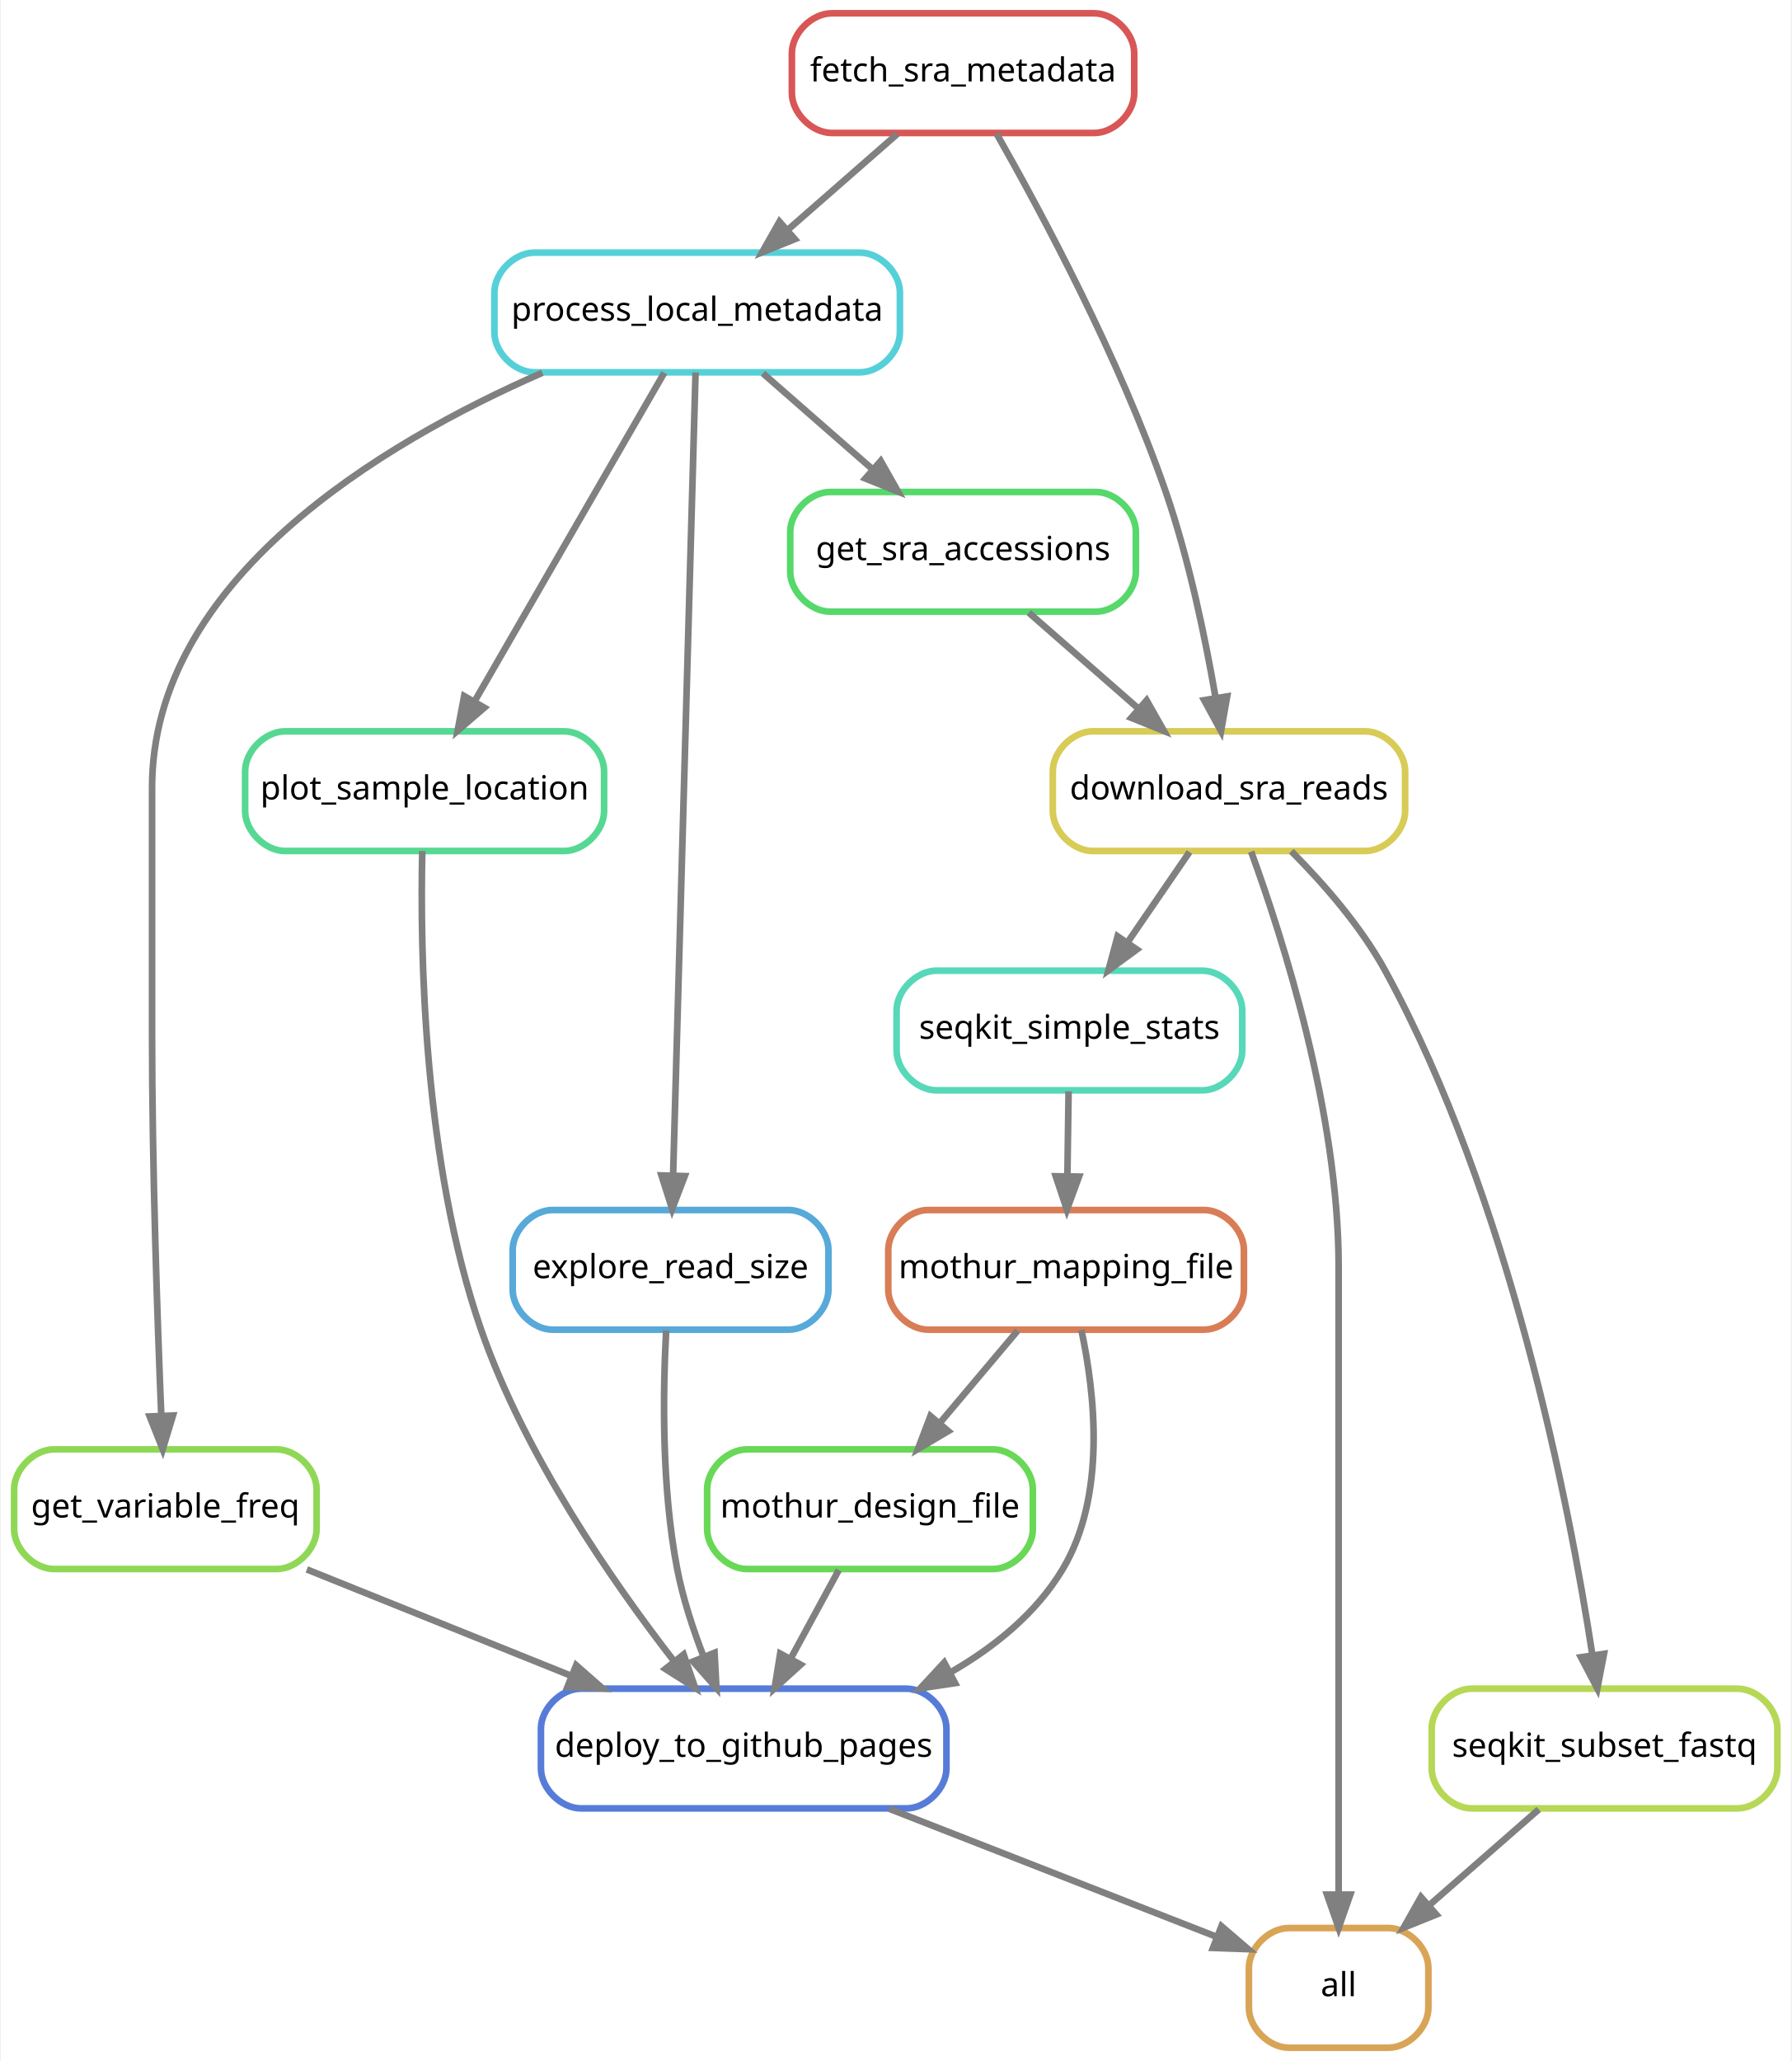
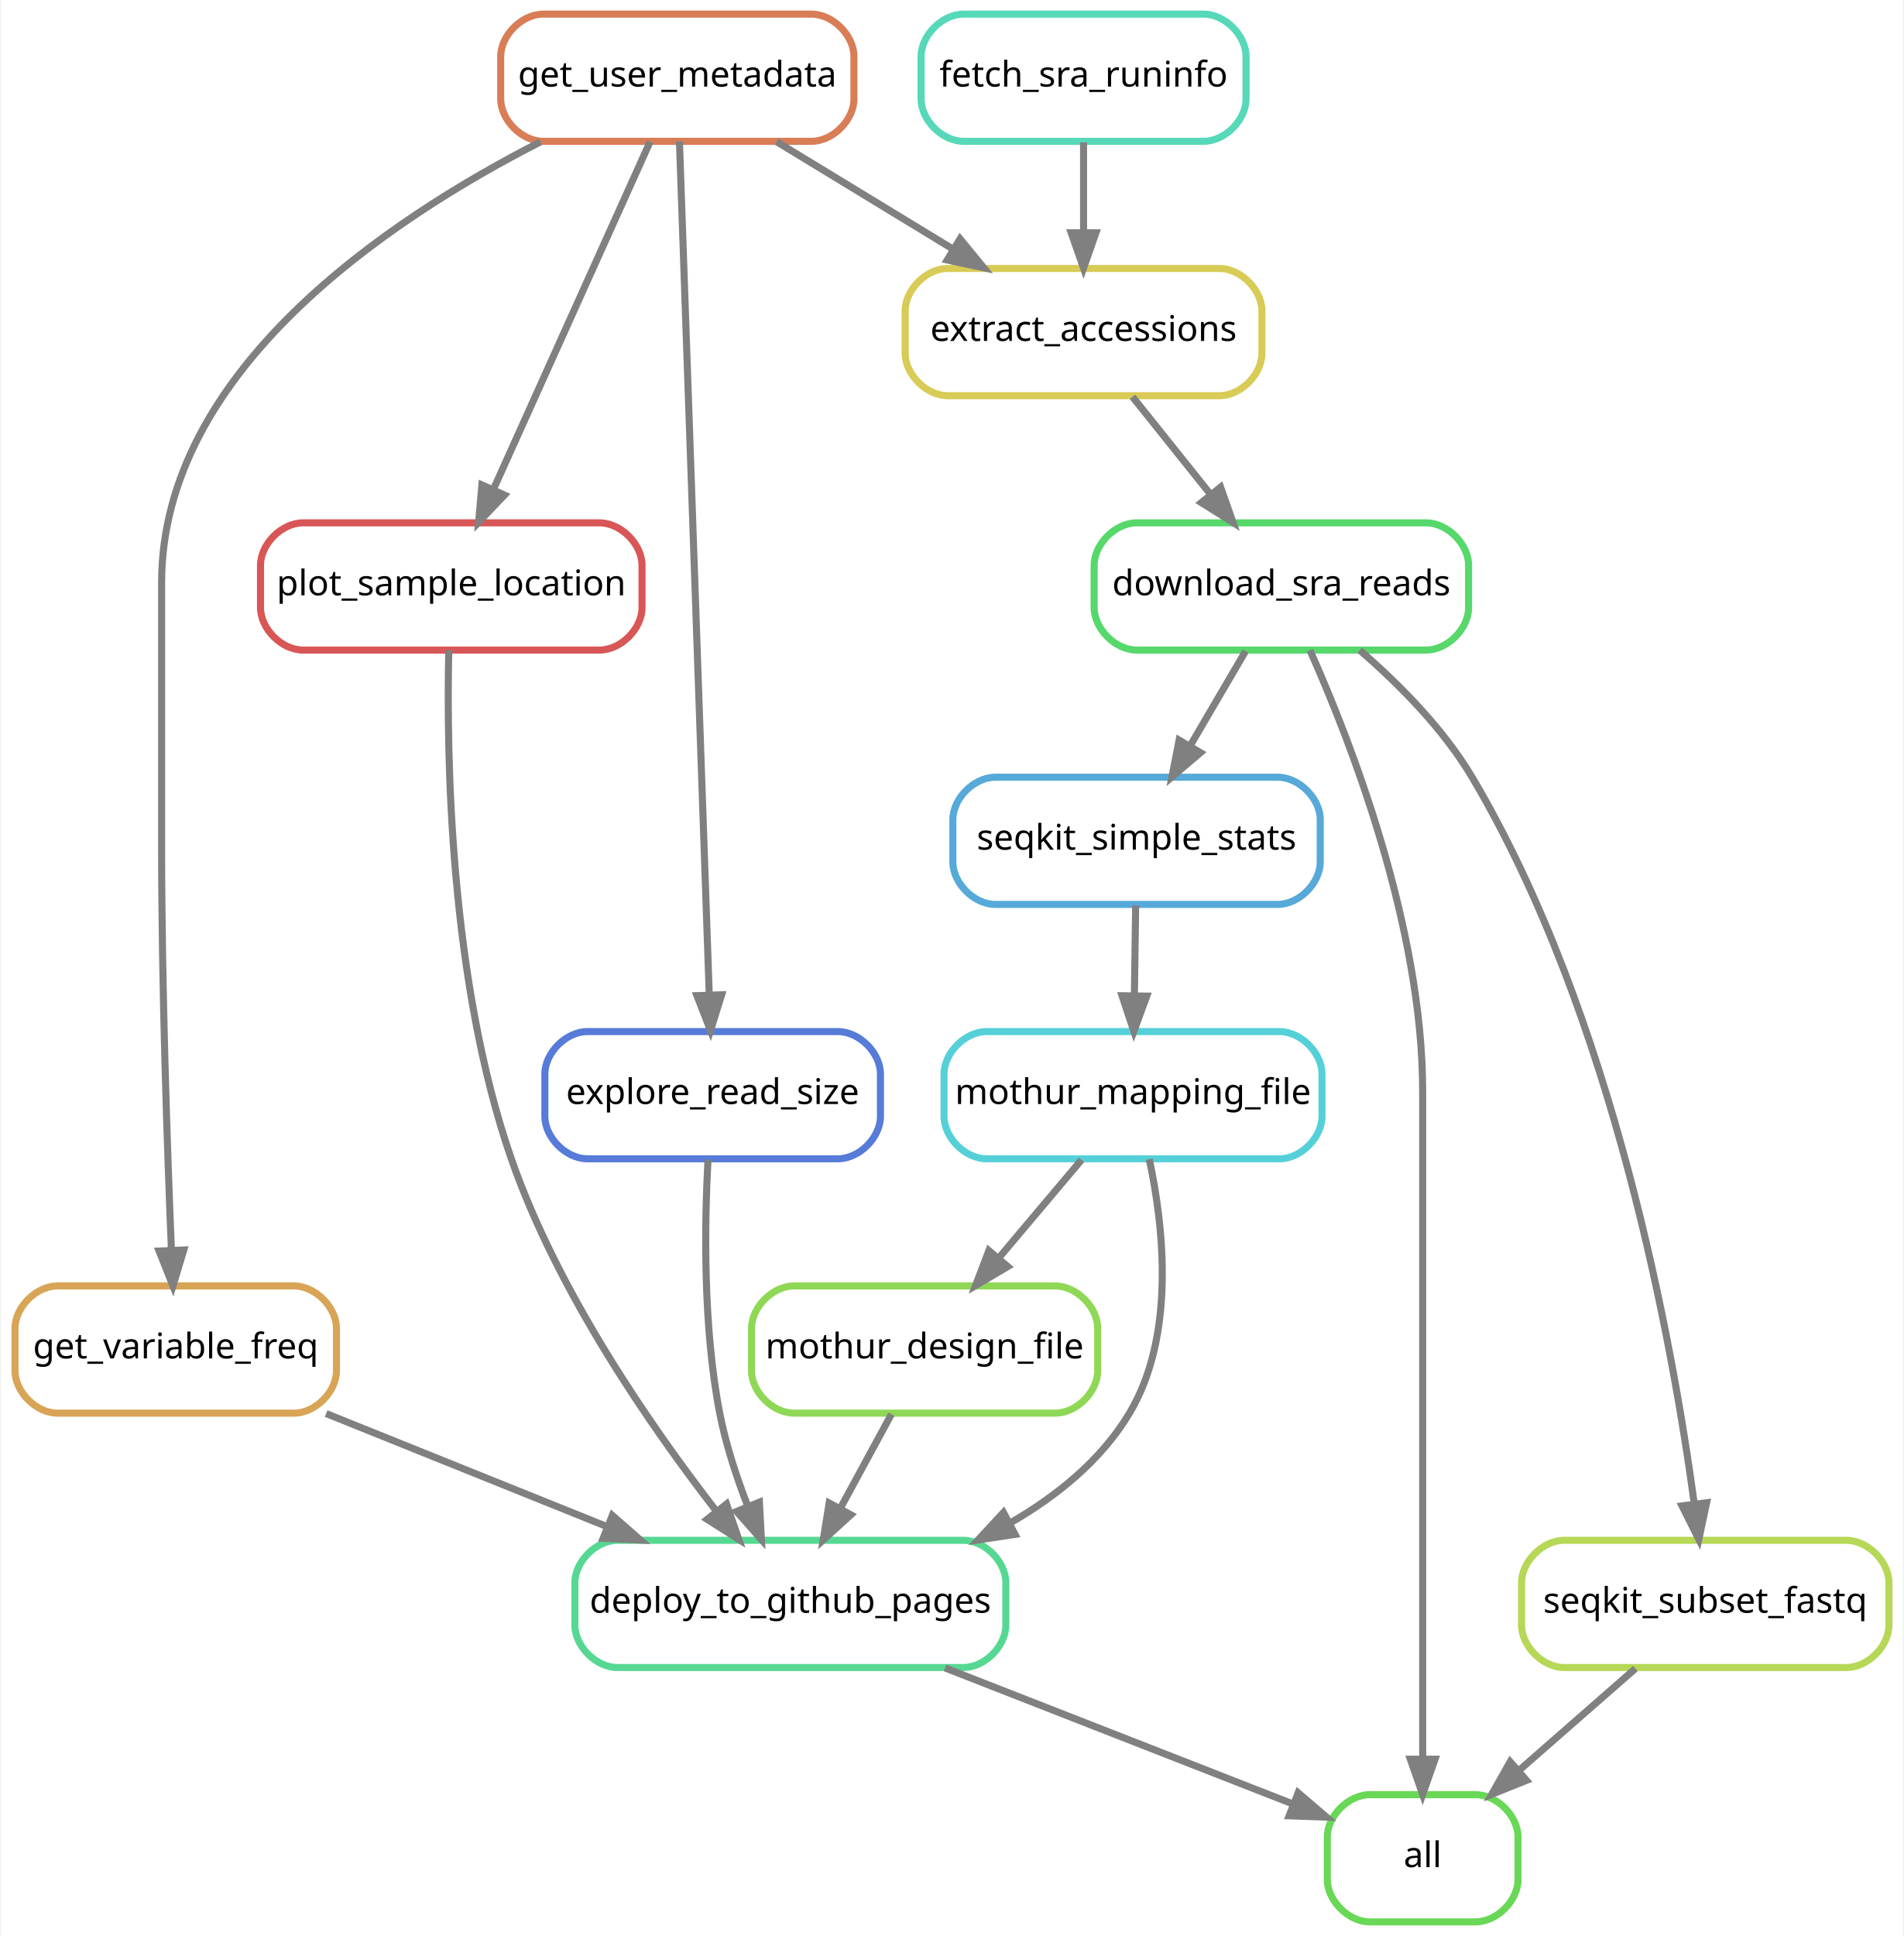
- <svg xmlns="http://www.w3.org/2000/svg" width="539pt" height="620pt" viewBox="0.00 0.00 538.50 620.00">
-   <g id="graph0" class="graph" transform="scale(1 1) rotate(0) translate(4 616)">
-     <polygon fill="white" stroke="none" points="-4,4 -4,-616 534.5,-616 534.5,4 -4,4" />
+ <svg xmlns="http://www.w3.org/2000/svg" width="539pt" height="548pt" viewBox="0.00 0.00 538.50 548.00">
+   <g id="graph0" class="graph" transform="scale(1 1) rotate(0) translate(4 544)">
+     <polygon fill="white" stroke="none" points="-4,4 -4,-544 534.5,-544 534.5,4 -4,4" />
    <g id="node1" class="node">
-       <path fill="none" stroke="#d8a456" stroke-width="2" d="M413.5,-36C413.5,-36 383.5,-36 383.5,-36 377.5,-36 371.5,-30 371.5,-24 371.5,-24 371.5,-12 371.5,-12 371.5,-6 377.5,0 383.5,0 383.5,0 413.5,0 413.5,0 419.5,0 425.5,-6 425.5,-12 425.5,-12 425.5,-24 425.5,-24 425.5,-30 419.5,-36 413.5,-36" />
+       <path fill="none" stroke="#68d856" stroke-width="2" d="M413.5,-36C413.5,-36 383.5,-36 383.5,-36 377.5,-36 371.5,-30 371.5,-24 371.5,-24 371.5,-12 371.5,-12 371.5,-6 377.5,0 383.5,0 383.5,0 413.5,0 413.5,0 419.5,0 425.5,-6 425.5,-12 425.5,-12 425.5,-24 425.5,-24 425.5,-30 419.5,-36 413.5,-36" />
      <text text-anchor="middle" x="398.5" y="-15.5" font-family="sans" font-size="10.00">all</text>
    </g>
    <g id="node2" class="node">
-       <path fill="none" stroke="#567bd8" stroke-width="2" d="M268.5,-108C268.5,-108 170.5,-108 170.5,-108 164.5,-108 158.5,-102 158.5,-96 158.5,-96 158.5,-84 158.5,-84 158.5,-78 164.5,-72 170.5,-72 170.5,-72 268.5,-72 268.5,-72 274.5,-72 280.5,-78 280.5,-84 280.5,-84 280.5,-96 280.5,-96 280.5,-102 274.5,-108 268.5,-108" />
+       <path fill="none" stroke="#56d892" stroke-width="2" d="M268.5,-108C268.5,-108 170.5,-108 170.5,-108 164.5,-108 158.5,-102 158.5,-96 158.5,-96 158.5,-84 158.5,-84 158.5,-78 164.5,-72 170.5,-72 170.5,-72 268.5,-72 268.5,-72 274.5,-72 280.5,-78 280.5,-84 280.5,-84 280.5,-96 280.5,-96 280.5,-102 274.5,-108 268.5,-108" />
      <text text-anchor="middle" x="219.5" y="-87.5" font-family="sans" font-size="10.00">deploy_to_github_pages</text>
    </g>
-     <g id="edge3" class="edge">
+     <g id="edge1" class="edge">
      <path fill="none" stroke="grey" stroke-width="2" d="M263.29,-71.88C293.47,-60.07 333.14,-44.56 361.69,-33.4" />
      <polygon fill="grey" stroke="grey" stroke-width="2" points="363.25,-36.54 371.29,-29.64 360.7,-30.02 363.25,-36.54" />
    </g>
    <g id="node3" class="node">
-       <path fill="none" stroke="#8fd856" stroke-width="2" d="M79,-180C79,-180 12,-180 12,-180 6,-180 0,-174 0,-168 0,-168 0,-156 0,-156 0,-150 6,-144 12,-144 12,-144 79,-144 79,-144 85,-144 91,-150 91,-156 91,-156 91,-168 91,-168 91,-174 85,-180 79,-180" />
+       <path fill="none" stroke="#d8a456" stroke-width="2" d="M79,-180C79,-180 12,-180 12,-180 6,-180 0,-174 0,-168 0,-168 0,-156 0,-156 0,-150 6,-144 12,-144 12,-144 79,-144 79,-144 85,-144 91,-150 91,-156 91,-156 91,-168 91,-168 91,-174 85,-180 79,-180" />
      <text text-anchor="middle" x="45.5" y="-159.5" font-family="sans" font-size="10.00">get_variable_freq</text>
    </g>
    <g id="edge5" class="edge">
      <path fill="none" stroke="grey" stroke-width="2" d="M88.07,-143.88C112.06,-134.22 142.23,-122.09 167.6,-111.88" />
      <polygon fill="grey" stroke="grey" stroke-width="2" points="169.1,-115.05 177.07,-108.07 166.49,-108.55 169.1,-115.05" />
    </g>
    <g id="node4" class="node">
-       <path fill="none" stroke="#56d0d8" stroke-width="2" d="M254.5,-540C254.5,-540 156.5,-540 156.5,-540 150.5,-540 144.5,-534 144.5,-528 144.5,-528 144.5,-516 144.5,-516 144.5,-510 150.5,-504 156.5,-504 156.5,-504 254.5,-504 254.5,-504 260.5,-504 266.5,-510 266.5,-516 266.5,-516 266.5,-528 266.5,-528 266.5,-534 260.5,-540 254.5,-540" />
-       <text text-anchor="middle" x="205.5" y="-519.5" font-family="sans" font-size="10.00">process_local_metadata</text>
+       <path fill="none" stroke="#d87d56" stroke-width="2" d="M225.5,-540C225.5,-540 149.5,-540 149.5,-540 143.5,-540 137.5,-534 137.5,-528 137.5,-528 137.5,-516 137.5,-516 137.5,-510 143.5,-504 149.5,-504 149.5,-504 225.5,-504 225.5,-504 231.5,-504 237.5,-510 237.5,-516 237.5,-516 237.5,-528 237.5,-528 237.5,-534 231.5,-540 225.5,-540" />
+       <text text-anchor="middle" x="187.5" y="-519.5" font-family="sans" font-size="10.00">get_user_metadata</text>
    </g>
    <g id="edge9" class="edge">
-       <path fill="none" stroke="grey" stroke-width="2" d="M158.94,-503.87C110.46,-482.67 41.5,-441.52 41.5,-379 41.5,-379 41.5,-379 41.5,-305 41.5,-264.98 43.11,-218.64 44.28,-190.07" />
+       <path fill="none" stroke="grey" stroke-width="2" d="M148.76,-503.85C105.5,-481.75 41.5,-438.93 41.5,-379 41.5,-379 41.5,-379 41.5,-305 41.5,-264.98 43.11,-218.64 44.28,-190.07" />
      <polygon fill="grey" stroke="grey" stroke-width="2" points="47.78,-190.18 44.71,-180.04 40.79,-189.89 47.78,-190.18" />
    </g>
-     <g id="node6" class="node">
-       <path fill="none" stroke="#56d892" stroke-width="2" d="M165.5,-396C165.5,-396 81.5,-396 81.5,-396 75.5,-396 69.5,-390 69.5,-384 69.5,-384 69.5,-372 69.5,-372 69.5,-366 75.5,-360 81.5,-360 81.5,-360 165.5,-360 165.5,-360 171.5,-360 177.5,-366 177.5,-372 177.5,-372 177.5,-384 177.5,-384 177.5,-390 171.5,-396 165.5,-396" />
+     <g id="node5" class="node">
+       <path fill="none" stroke="#d85656" stroke-width="2" d="M165.5,-396C165.5,-396 81.5,-396 81.5,-396 75.5,-396 69.5,-390 69.5,-384 69.5,-384 69.5,-372 69.5,-372 69.5,-366 75.5,-360 81.5,-360 81.5,-360 165.5,-360 165.5,-360 171.5,-360 177.5,-366 177.5,-372 177.5,-372 177.5,-384 177.5,-384 177.5,-390 171.5,-396 165.5,-396" />
      <text text-anchor="middle" x="123.5" y="-375.5" font-family="sans" font-size="10.00">plot_sample_location</text>
    </g>
-     <g id="edge11" class="edge">
-       <path fill="none" stroke="grey" stroke-width="2" d="M195.61,-503.87C181.39,-479.24 155.05,-433.64 138.45,-404.88" />
-       <polygon fill="grey" stroke="grey" stroke-width="2" points="141.46,-403.1 133.43,-396.19 135.4,-406.6 141.46,-403.1" />
+     <g id="edge10" class="edge">
+       <path fill="none" stroke="grey" stroke-width="2" d="M179.78,-503.87C168.78,-479.46 148.48,-434.43 135.5,-405.64" />
+       <polygon fill="grey" stroke="grey" stroke-width="2" points="138.55,-403.87 131.25,-396.19 132.17,-406.74 138.55,-403.87" />
    </g>
-     <g id="node7" class="node">
-       <path fill="none" stroke="#56a9d8" stroke-width="2" d="M233,-252C233,-252 162,-252 162,-252 156,-252 150,-246 150,-240 150,-240 150,-228 150,-228 150,-222 156,-216 162,-216 162,-216 233,-216 233,-216 239,-216 245,-222 245,-228 245,-228 245,-240 245,-240 245,-246 239,-252 233,-252" />
+     <g id="node6" class="node">
+       <path fill="none" stroke="#567bd8" stroke-width="2" d="M233,-252C233,-252 162,-252 162,-252 156,-252 150,-246 150,-240 150,-240 150,-228 150,-228 150,-222 156,-216 162,-216 162,-216 233,-216 233,-216 239,-216 245,-222 245,-228 245,-228 245,-240 245,-240 245,-246 239,-252 233,-252" />
      <text text-anchor="middle" x="197.5" y="-231.5" font-family="sans" font-size="10.00">explore_read_size</text>
    </g>
-     <g id="edge12" class="edge">
-       <path fill="none" stroke="grey" stroke-width="2" d="M205.02,-503.97C203.69,-456.29 199.91,-321.18 198.27,-262.63" />
-       <polygon fill="grey" stroke="grey" stroke-width="2" points="201.76,-262.2 197.98,-252.31 194.77,-262.4 201.76,-262.2" />
-     </g>
-     <g id="node11" class="node">
-       <path fill="none" stroke="#56d86b" stroke-width="2" d="M325.5,-468C325.5,-468 245.5,-468 245.5,-468 239.5,-468 233.5,-462 233.5,-456 233.5,-456 233.5,-444 233.5,-444 233.5,-438 239.5,-432 245.5,-432 245.5,-432 325.5,-432 325.5,-432 331.5,-432 337.5,-438 337.5,-444 337.5,-444 337.5,-456 337.5,-456 337.5,-462 331.5,-468 325.5,-468" />
-       <text text-anchor="middle" x="285.5" y="-447.5" font-family="sans" font-size="10.00">get_sra_accessions</text>
-     </g>
-     <g id="edge17" class="edge">
-       <path fill="none" stroke="grey" stroke-width="2" d="M225.28,-503.7C235.25,-494.97 247.51,-484.24 258.36,-474.75" />
-       <polygon fill="grey" stroke="grey" stroke-width="2" points="260.73,-477.32 265.95,-468.1 256.12,-472.06 260.73,-477.32" />
-     </g>
-     <g id="node5" class="node">
-       <path fill="none" stroke="#d85656" stroke-width="2" d="M325,-612C325,-612 246,-612 246,-612 240,-612 234,-606 234,-600 234,-600 234,-588 234,-588 234,-582 240,-576 246,-576 246,-576 325,-576 325,-576 331,-576 337,-582 337,-588 337,-588 337,-600 337,-600 337,-606 331,-612 325,-612" />
-       <text text-anchor="middle" x="285.5" y="-591.5" font-family="sans" font-size="10.00">fetch_sra_metadata</text>
-     </g>
-     <g id="edge10" class="edge">
-       <path fill="none" stroke="grey" stroke-width="2" d="M265.72,-575.7C255.75,-566.97 243.49,-556.24 232.64,-546.75" />
-       <polygon fill="grey" stroke="grey" stroke-width="2" points="234.88,-544.06 225.05,-540.1 230.27,-549.32 234.88,-544.06" />
+     <g id="edge11" class="edge">
+       <path fill="none" stroke="grey" stroke-width="2" d="M188.1,-503.97C189.76,-456.29 194.49,-321.18 196.53,-262.63" />
+       <polygon fill="grey" stroke="grey" stroke-width="2" points="200.04,-262.42 196.89,-252.31 193.05,-262.18 200.04,-262.42" />
    </g>
    <g id="node10" class="node">
-       <path fill="none" stroke="#d8cb56" stroke-width="2" d="M406.5,-396C406.5,-396 324.5,-396 324.5,-396 318.5,-396 312.5,-390 312.5,-384 312.5,-384 312.5,-372 312.5,-372 312.5,-366 318.5,-360 324.5,-360 324.5,-360 406.5,-360 406.5,-360 412.5,-360 418.5,-366 418.5,-372 418.5,-372 418.5,-384 418.5,-384 418.5,-390 412.5,-396 406.5,-396" />
-       <text text-anchor="middle" x="365.5" y="-375.5" font-family="sans" font-size="10.00">download_sra_reads</text>
+       <path fill="none" stroke="#d8cb56" stroke-width="2" d="M341,-468C341,-468 264,-468 264,-468 258,-468 252,-462 252,-456 252,-456 252,-444 252,-444 252,-438 258,-432 264,-432 264,-432 341,-432 341,-432 347,-432 353,-438 353,-444 353,-444 353,-456 353,-456 353,-462 347,-468 341,-468" />
+       <text text-anchor="middle" x="302.5" y="-447.5" font-family="sans" font-size="10.00">extract_accessions</text>
    </g>
    <g id="edge15" class="edge">
-       <path fill="none" stroke="grey" stroke-width="2" d="M295.59,-575.78C309.01,-552.19 332.64,-508.18 346.5,-468 353.49,-447.74 358.4,-423.97 361.48,-406.09" />
-       <polygon fill="grey" stroke="grey" stroke-width="2" points="364.96,-406.5 363.12,-396.06 358.05,-405.37 364.96,-406.5" />
+       <path fill="none" stroke="grey" stroke-width="2" d="M215.63,-503.88C230.67,-494.72 249.37,-483.34 265.56,-473.48" />
+       <polygon fill="grey" stroke="grey" stroke-width="2" points="267.54,-476.38 274.26,-468.19 263.9,-470.4 267.54,-476.38" />
    </g>
-     <g id="edge7" class="edge">
+     <g id="edge4" class="edge">
      <path fill="none" stroke="grey" stroke-width="2" d="M122.8,-360C122.11,-330.02 123.06,-266.18 140.5,-216 153.61,-178.26 179.99,-140.2 198.64,-116.16" />
      <polygon fill="grey" stroke="grey" stroke-width="2" points="201.43,-118.29 204.89,-108.27 195.94,-113.94 201.43,-118.29" />
    </g>
    <g id="edge8" class="edge">
      <path fill="none" stroke="grey" stroke-width="2" d="M196.18,-215.76C195.2,-197.69 194.73,-168.58 199.5,-144 201.2,-135.21 204.22,-125.98 207.41,-117.72" />
      <polygon fill="grey" stroke="grey" stroke-width="2" points="210.74,-118.81 211.3,-108.23 204.27,-116.16 210.74,-118.81" />
    </g>
-     <g id="node8" class="node">
-       <path fill="none" stroke="#d87d56" stroke-width="2" d="M358,-252C358,-252 275,-252 275,-252 269,-252 263,-246 263,-240 263,-240 263,-228 263,-228 263,-222 269,-216 275,-216 275,-216 358,-216 358,-216 364,-216 370,-222 370,-228 370,-228 370,-240 370,-240 370,-246 364,-252 358,-252" />
+     <g id="node7" class="node">
+       <path fill="none" stroke="#56d0d8" stroke-width="2" d="M358,-252C358,-252 275,-252 275,-252 269,-252 263,-246 263,-240 263,-240 263,-228 263,-228 263,-222 269,-216 275,-216 275,-216 358,-216 358,-216 364,-216 370,-222 370,-228 370,-228 370,-240 370,-240 370,-246 364,-252 358,-252" />
      <text text-anchor="middle" x="316.5" y="-231.5" font-family="sans" font-size="10.00">mothur_mapping_file</text>
    </g>
-     <g id="edge4" class="edge">
+     <g id="edge7" class="edge">
      <path fill="none" stroke="grey" stroke-width="2" d="M321.1,-215.9C325.17,-196.9 328.66,-166.02 315.5,-144 307.57,-130.73 295.01,-120.54 281.55,-112.82" />
      <polygon fill="grey" stroke="grey" stroke-width="2" points="283.1,-109.68 272.62,-108.1 279.82,-115.87 283.1,-109.68" />
    </g>
    <g id="node12" class="node">
-       <path fill="none" stroke="#68d856" stroke-width="2" d="M294.5,-180C294.5,-180 220.5,-180 220.5,-180 214.5,-180 208.5,-174 208.5,-168 208.5,-168 208.5,-156 208.5,-156 208.5,-150 214.5,-144 220.5,-144 220.5,-144 294.5,-144 294.5,-144 300.5,-144 306.5,-150 306.5,-156 306.5,-156 306.5,-168 306.5,-168 306.5,-174 300.5,-180 294.5,-180" />
+       <path fill="none" stroke="#8fd856" stroke-width="2" d="M294.5,-180C294.5,-180 220.5,-180 220.5,-180 214.5,-180 208.5,-174 208.5,-168 208.5,-168 208.5,-156 208.5,-156 208.5,-150 214.5,-144 220.5,-144 220.5,-144 294.5,-144 294.5,-144 300.5,-144 306.5,-150 306.5,-156 306.5,-156 306.5,-168 306.5,-168 306.5,-174 300.5,-180 294.5,-180" />
      <text text-anchor="middle" x="257.5" y="-159.5" font-family="sans" font-size="10.00">mothur_design_file</text>
    </g>
-     <g id="edge18" class="edge">
+     <g id="edge17" class="edge">
      <path fill="none" stroke="grey" stroke-width="2" d="M301.92,-215.7C294.84,-207.3 286.22,-197.07 278.45,-187.86" />
      <polygon fill="grey" stroke="grey" stroke-width="2" points="281.04,-185.49 271.92,-180.1 275.69,-190.01 281.04,-185.49" />
    </g>
-     <g id="node9" class="node">
-       <path fill="none" stroke="#56d8b9" stroke-width="2" d="M357.5,-324C357.5,-324 277.5,-324 277.5,-324 271.5,-324 265.5,-318 265.5,-312 265.5,-312 265.5,-300 265.5,-300 265.5,-294 271.5,-288 277.5,-288 277.5,-288 357.5,-288 357.5,-288 363.5,-288 369.5,-294 369.5,-300 369.5,-300 369.5,-312 369.5,-312 369.5,-318 363.5,-324 357.5,-324" />
+     <g id="node8" class="node">
+       <path fill="none" stroke="#56a9d8" stroke-width="2" d="M357.5,-324C357.5,-324 277.5,-324 277.5,-324 271.5,-324 265.5,-318 265.5,-312 265.5,-312 265.5,-300 265.5,-300 265.5,-294 271.5,-288 277.5,-288 277.5,-288 357.5,-288 357.5,-288 363.5,-288 369.5,-294 369.5,-300 369.5,-300 369.5,-312 369.5,-312 369.5,-318 363.5,-324 357.5,-324" />
      <text text-anchor="middle" x="317.5" y="-303.5" font-family="sans" font-size="10.00">seqkit_simple_stats</text>
    </g>
-     <g id="edge13" class="edge">
+     <g id="edge12" class="edge">
      <path fill="none" stroke="grey" stroke-width="2" d="M317.25,-287.7C317.14,-279.98 317.01,-270.71 316.89,-262.11" />
      <polygon fill="grey" stroke="grey" stroke-width="2" points="320.39,-262.05 316.74,-252.1 313.39,-262.15 320.39,-262.05" />
    </g>
-     <g id="edge1" class="edge">
-       <path fill="none" stroke="grey" stroke-width="2" d="M372.18,-359.81C381.82,-333.4 398.5,-281.06 398.5,-235 398.5,-235 398.5,-235 398.5,-161 398.5,-121 398.5,-74.65 398.5,-46.08" />
+     <g id="node9" class="node">
+       <path fill="none" stroke="#56d86b" stroke-width="2" d="M399.5,-396C399.5,-396 317.5,-396 317.5,-396 311.5,-396 305.5,-390 305.5,-384 305.5,-384 305.5,-372 305.5,-372 305.5,-366 311.5,-360 317.5,-360 317.5,-360 399.5,-360 399.5,-360 405.5,-360 411.5,-366 411.5,-372 411.5,-372 411.5,-384 411.5,-384 411.5,-390 405.5,-396 399.5,-396" />
+       <text text-anchor="middle" x="358.5" y="-375.5" font-family="sans" font-size="10.00">download_sra_reads</text>
+     </g>
+     <g id="edge3" class="edge">
+       <path fill="none" stroke="grey" stroke-width="2" d="M366.59,-359.95C378.28,-333.72 398.5,-281.61 398.5,-235 398.5,-235 398.5,-235 398.5,-161 398.5,-121 398.5,-74.65 398.5,-46.08" />
      <polygon fill="grey" stroke="grey" stroke-width="2" points="402,-46.05 398.5,-36.05 395,-46.05 402,-46.05" />
    </g>
-     <g id="edge14" class="edge">
-       <path fill="none" stroke="grey" stroke-width="2" d="M353.63,-359.7C348,-351.47 341.15,-341.48 334.93,-332.42" />
-       <polygon fill="grey" stroke="grey" stroke-width="2" points="337.77,-330.37 329.23,-324.1 332,-334.33 337.77,-330.37" />
+     <g id="edge13" class="edge">
+       <path fill="none" stroke="grey" stroke-width="2" d="M348.37,-359.7C343.65,-351.64 337.94,-341.89 332.72,-332.98" />
+       <polygon fill="grey" stroke="grey" stroke-width="2" points="335.59,-330.96 327.52,-324.1 329.55,-334.5 335.59,-330.96" />
    </g>
    <g id="node13" class="node">
      <path fill="none" stroke="#b6d856" stroke-width="2" d="M518.5,-108C518.5,-108 438.5,-108 438.5,-108 432.5,-108 426.5,-102 426.5,-96 426.5,-96 426.5,-84 426.5,-84 426.5,-78 432.5,-72 438.5,-72 438.5,-72 518.5,-72 518.5,-72 524.5,-72 530.5,-78 530.5,-84 530.5,-84 530.5,-96 530.5,-96 530.5,-102 524.5,-108 518.5,-108" />
      <text text-anchor="middle" x="478.5" y="-87.5" font-family="sans" font-size="10.00">seqkit_subset_fastq</text>
    </g>
-     <g id="edge19" class="edge">
-       <path fill="none" stroke="grey" stroke-width="2" d="M384.26,-359.93C393.92,-350.23 405.18,-337.38 412.5,-324 450.07,-255.35 467.9,-163.34 474.83,-118.24" />
-       <polygon fill="grey" stroke="grey" stroke-width="2" points="478.33,-118.48 476.33,-108.08 471.41,-117.46 478.33,-118.48" />
+     <g id="edge18" class="edge">
+       <path fill="none" stroke="grey" stroke-width="2" d="M380.68,-359.97C391.68,-350.47 404.32,-337.78 412.5,-324 452.51,-256.55 469.26,-163.68 475.4,-118.25" />
+       <polygon fill="grey" stroke="grey" stroke-width="2" points="478.88,-118.64 476.68,-108.28 471.93,-117.75 478.88,-118.64" />
+     </g>
+     <g id="edge14" class="edge">
+       <path fill="none" stroke="grey" stroke-width="2" d="M316.34,-431.7C322.99,-423.39 331.08,-413.28 338.39,-404.14" />
+       <polygon fill="grey" stroke="grey" stroke-width="2" points="341.3,-406.1 344.82,-396.1 335.84,-401.73 341.3,-406.1" />
+     </g>
+     <g id="node11" class="node">
+       <path fill="none" stroke="#56d8b9" stroke-width="2" d="M336.5,-540C336.5,-540 268.5,-540 268.5,-540 262.5,-540 256.5,-534 256.5,-528 256.5,-528 256.5,-516 256.5,-516 256.5,-510 262.5,-504 268.5,-504 268.5,-504 336.5,-504 336.5,-504 342.5,-504 348.5,-510 348.5,-516 348.5,-516 348.5,-528 348.5,-528 348.5,-534 342.5,-540 336.5,-540" />
+       <text text-anchor="middle" x="302.5" y="-519.5" font-family="sans" font-size="10.00">fetch_sra_runinfo</text>
    </g>
    <g id="edge16" class="edge">
-       <path fill="none" stroke="grey" stroke-width="2" d="M305.28,-431.7C315.25,-422.97 327.51,-412.24 338.36,-402.75" />
-       <polygon fill="grey" stroke="grey" stroke-width="2" points="340.73,-405.32 345.95,-396.1 336.12,-400.06 340.73,-405.32" />
+       <path fill="none" stroke="grey" stroke-width="2" d="M302.5,-503.7C302.5,-495.98 302.5,-486.71 302.5,-478.11" />
+       <polygon fill="grey" stroke="grey" stroke-width="2" points="306,-478.1 302.5,-468.1 299,-478.1 306,-478.1" />
    </g>
    <g id="edge6" class="edge">
      <path fill="none" stroke="grey" stroke-width="2" d="M248.11,-143.7C243.74,-135.64 238.44,-125.89 233.6,-116.98" />
      <polygon fill="grey" stroke="grey" stroke-width="2" points="236.63,-115.22 228.79,-108.1 230.48,-118.56 236.63,-115.22" />
    </g>
    <g id="edge2" class="edge">
      <path fill="none" stroke="grey" stroke-width="2" d="M458.72,-71.7C448.75,-62.97 436.49,-52.24 425.64,-42.75" />
      <polygon fill="grey" stroke="grey" stroke-width="2" points="427.88,-40.06 418.05,-36.1 423.27,-45.32 427.88,-40.06" />
    </g>
  </g>
</svg>
